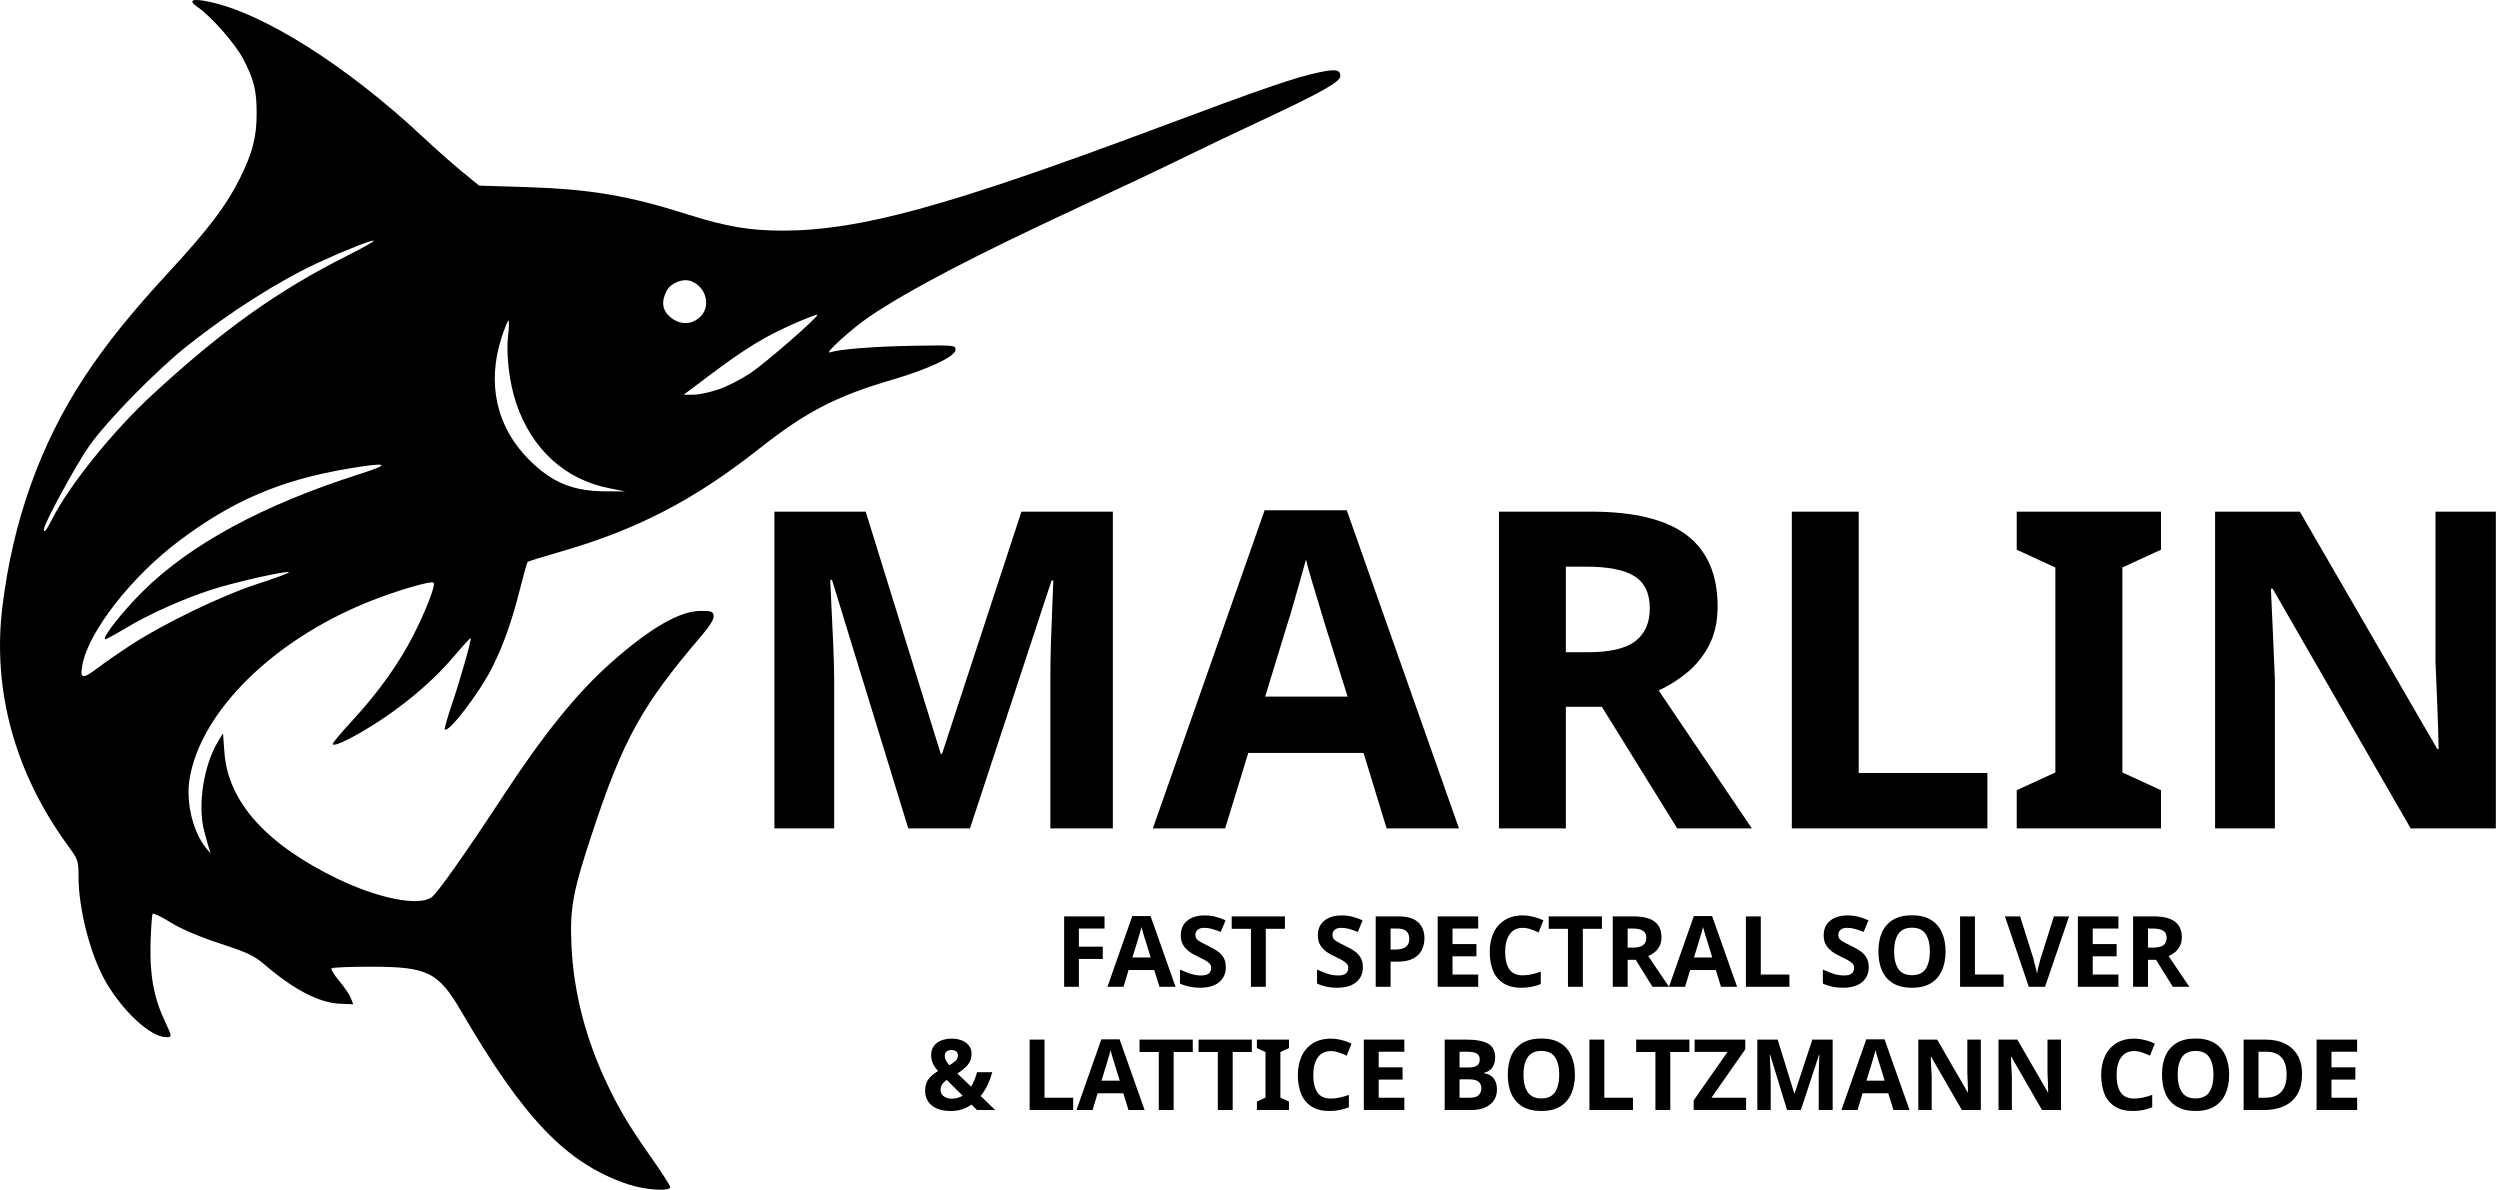
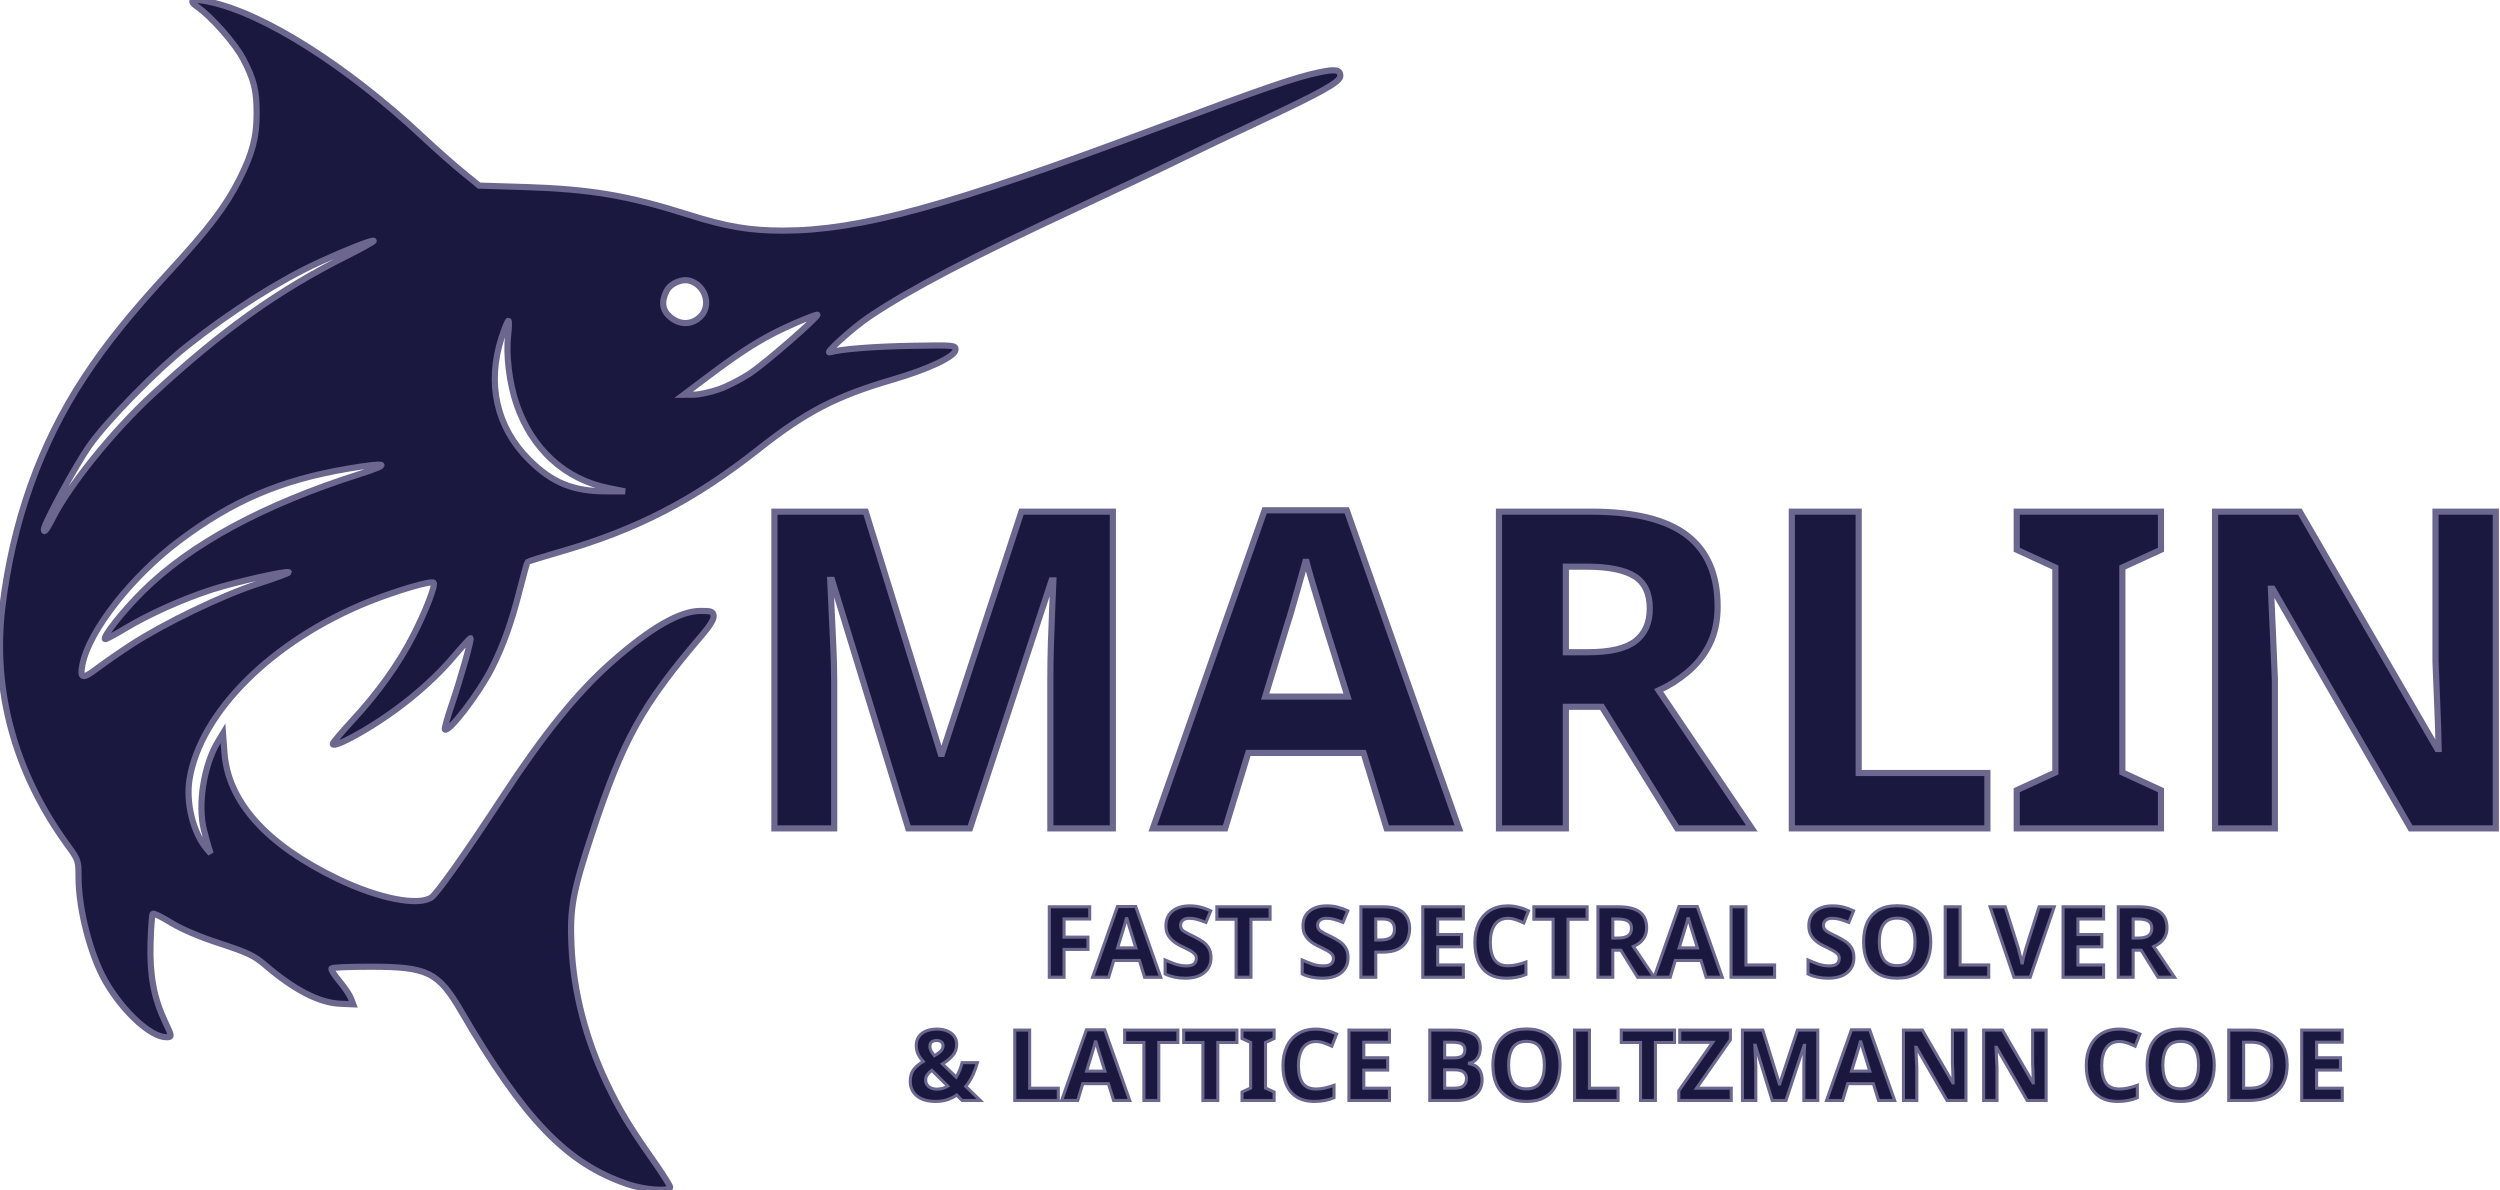
<svg xmlns="http://www.w3.org/2000/svg" width="286.227mm" height="136.216mm" viewBox="0 0 286.227 136.216" version="1.1" id="svg1" xml:space="preserve">
  <defs id="defs1">
    <rect x="472.049" y="366.661" width="739.909" height="299.696" id="rect73" />
    <rect x="442.409" y="408.377" width="282.132" height="136.126" id="rect72" />
  </defs>
  <g id="layer1" transform="translate(-8.73596,31.22083)">
-     <path style="fill:#000000" d="m 80.566,104.346 c -6.968,-2.376 -11.818,-7.416 -19.015,-19.765 -2.639,-4.527 -3.846,-5.122 -10.397,-5.122 -2.353,0 -4.36,0.082 -4.46,0.183 -0.101,0.101 0.299,0.756 0.887,1.455 0.589,0.7 1.189,1.586 1.333,1.969 l 0.263,0.697 -1.503,-0.065 c -2.383,-0.103 -5.245,-1.577 -8.551,-4.404 -1.295,-1.107 -1.981,-1.436 -5.2,-2.491 -2.385,-0.782 -4.392,-1.637 -5.623,-2.396 -1.053,-0.649 -1.987,-1.108 -2.076,-1.019 -0.089,0.089 -0.203,1.626 -0.254,3.417 -0.103,3.618 0.385,6.242 1.662,8.941 0.819,1.732 0.823,1.783 0.14,1.783 -1.782,0 -4.989,-2.954 -6.969,-6.42 -1.726,-3.02 -3.075,-8.254 -3.075,-11.925 0,-1.872 -0.032,-1.966 -1.244,-3.629 -6.038,-8.28 -8.63,-17.723 -7.481,-27.246 1.186,-9.826 4.323,-18.638 9.368,-26.319 2.507,-3.816 5.317,-7.308 9.798,-12.171 4.448,-4.828 6.445,-7.459 7.979,-10.514 1.49,-2.967 1.973,-4.818 1.972,-7.548 -0.001,-2.641 -0.304,-3.866 -1.534,-6.219 -0.92,-1.759 -3.636,-4.849 -5.231,-5.952 -1.126,-0.778 -0.648,-1.014 1.258,-0.62 6.254,1.292 15.775,7.301 24.519,15.476 1.432,1.339 3.471,3.144 4.531,4.011 l 1.927,1.576 5.314,0.168 c 7.435,0.236 11.752,0.968 18.674,3.167 4.293,1.364 7.036,1.825 10.818,1.819 8.777,-0.014 18.858,-2.78 42.894,-11.771 12.095,-4.524 15.717,-5.77 18.48,-6.354 1.873,-0.396 2.422,-0.301 2.422,0.419 0,0.674 -2.097,1.855 -9.106,5.132 -3.214,1.502 -7.391,3.496 -9.283,4.43 -1.892,0.934 -7.131,3.413 -11.642,5.508 -11.92,5.537 -19.319,9.403 -23.865,12.468 -1.984,1.338 -5.305,4.346 -4.529,4.102 1.168,-0.367 5.035,-0.672 9.476,-0.748 4.746,-0.081 4.895,-0.067 4.895,0.446 0,0.762 -3.04,2.208 -7.196,3.424 -6.458,1.888 -9.938,3.69 -15.294,7.919 -7.456,5.887 -13.997,9.273 -22.812,11.806 -1.962,0.564 -3.624,1.082 -3.693,1.152 -0.069,0.069 -0.465,1.476 -0.88,3.127 -0.925,3.682 -1.872,6.35 -3.181,8.961 -1.449,2.89 -4.987,7.523 -5.417,7.093 -0.071,-0.071 0.293,-1.37 0.809,-2.887 1.004,-2.951 2.273,-7.436 2.142,-7.568 -0.044,-0.044 -0.922,0.915 -1.952,2.131 -2.739,3.234 -6.743,6.471 -10.922,8.831 -1.796,1.014 -2.91,1.45 -2.91,1.139 0,-0.13 1.026,-1.347 2.28,-2.705 2.922,-3.165 5.293,-6.481 6.938,-9.703 1.455,-2.851 2.588,-5.787 2.332,-6.043 -0.261,-0.261 -4.238,0.903 -7.379,2.16 -11.026,4.413 -19.339,12.644 -20.573,20.373 -0.427,2.675 0.429,6.119 1.975,7.943 l 0.449,0.529 -0.174,-0.529 c -0.096,-0.291 -0.358,-1.244 -0.583,-2.117 -0.753,-2.918 -0.032,-7.489 1.607,-10.186 l 0.563,-0.926 0.163,2.2 c 0.42,5.647 4.815,10.541 13.003,14.478 4.669,2.245 9.227,3.138 10.711,2.098 0.658,-0.461 3.933,-5.095 8.077,-11.428 4.739,-7.242 8.597,-12.012 12.524,-15.483 4.419,-3.906 7.803,-5.865 10.157,-5.879 1.287,-0.008 1.464,0.056 1.536,0.555 0.053,0.372 -0.397,1.123 -1.323,2.207 -6.909,8.084 -9.028,11.91 -12.609,22.761 -2.205,6.682 -2.54,8.517 -2.341,12.832 0.241,5.246 1.612,10.587 4.029,15.694 1.45,3.065 2.568,4.928 5.203,8.674 1.136,1.615 2.066,3.074 2.066,3.241 0,0.539 -2.91,0.336 -4.895,-0.341 z M 23.679,42.65 c 3.784,-2.474 10.528,-5.729 14.543,-7.021 1.965,-0.632 3.575,-1.226 3.578,-1.319 0.007,-0.269 -5.964,1.062 -8.727,1.945 -3.32,1.061 -7.251,2.82 -9.993,4.47 -1.223,0.736 -2.269,1.292 -2.325,1.236 -0.276,-0.276 2.088,-3.261 4.378,-5.524 5.431,-5.369 13.786,-9.884 24.742,-13.369 3.772,-1.2 3.333,-1.413 -1.301,-0.63 -7.675,1.296 -13.185,3.648 -19.294,8.235 -5.473,4.109 -10.355,10.347 -11.106,14.19 -0.317,1.625 -0.004,1.718 1.625,0.482 0.825,-0.626 2.571,-1.838 3.88,-2.694 z M 14.715,28.196 c 1.943,-3.853 6.956,-10.069 11.495,-14.255 8.027,-7.402 14.339,-11.901 22.299,-15.897 1.723,-0.865 3.078,-1.628 3.01,-1.695 -0.151,-0.151 -3.244,1.067 -6.328,2.492 -4.509,2.084 -10.168,5.678 -15.028,9.544 -3.573,2.842 -9.084,8.467 -11.182,11.412 -1.492,2.094 -5.223,8.95 -5.223,9.597 0,0.472 0.309,0.086 0.956,-1.199 z m 63.737,-3.526 c -5.031,-0.998 -8.826,-4.465 -10.601,-9.682 -0.807,-2.372 -1.199,-5.637 -0.939,-7.827 0.108,-0.91 0.122,-1.654 0.032,-1.654 -0.09,0 -0.443,0.863 -0.784,1.918 -1.701,5.267 -0.579,10.267 3.138,13.977 2.658,2.653 5.047,3.63 8.887,3.633 l 2.117,0.002 z m 12.615,-11.331 c 0.973,-0.343 2.58,-1.168 3.572,-1.833 1.782,-1.195 7.87,-6.5 7.679,-6.692 -0.054,-0.054 -1.161,0.362 -2.459,0.926 -3.494,1.517 -5.776,2.91 -10.118,6.179 l -2.732,2.056 1.144,-0.006 c 0.629,-0.003 1.94,-0.287 2.913,-0.63 z m -2.253,-8.2 c 1.363,-1.173 0.84,-3.486 -0.943,-4.167 -0.937,-0.358 -2.339,0.194 -2.811,1.106 -0.641,1.239 -0.501,2.234 0.422,3.01 1.055,0.887 2.338,0.907 3.332,0.052 z" id="path1" />
-     <text xml:space="preserve" transform="scale(0.2645833)" id="text72" style="white-space:pre;shape-inside:url(#rect72);display:inline;fill:#000000" />
-     <text xml:space="preserve" transform="scale(0.2645833)" id="text73" style="white-space:pre;shape-inside:url(#rect73);display:inline;fill:#000000" />
-     <text xml:space="preserve" style="font-size:3.175px;fill:#000000;stroke-width:0.265" x="198.722" y="54.606" id="text74">
-       <tspan id="tspan74" style="font-style:normal;font-variant:normal;font-weight:bold;font-stretch:normal;font-size:50.8px;font-family:Metropolis;-inkscape-font-specification:'Metropolis, Bold';font-variant-ligatures:normal;font-variant-caps:normal;font-variant-numeric:normal;font-variant-east-asian:normal;text-align:center;text-anchor:middle;stroke-width:0.265" x="198.722" y="54.606" dy="9.02">MARLIN</tspan>
-       <tspan style="font-style:normal;font-variant:normal;font-weight:600;font-stretch:normal;font-size:11.289px;font-family:Metropolis;-inkscape-font-specification:'Metropolis, Semi-Bold';font-variant-ligatures:normal;font-variant-caps:normal;font-variant-numeric:normal;font-variant-east-asian:normal;text-align:center;text-anchor:middle;stroke-width:0.265" x="198.722" y="81.756" id="tspan1">FAST SPECTRAL SOLVER </tspan>
-       <tspan style="font-style:normal;font-variant:normal;font-weight:600;font-stretch:normal;font-size:11.289px;font-family:Metropolis;-inkscape-font-specification:'Metropolis, Semi-Bold';font-variant-ligatures:normal;font-variant-caps:normal;font-variant-numeric:normal;font-variant-east-asian:normal;text-align:center;text-anchor:middle;stroke-width:0.265" x="198.722" y="95.867" id="tspan2">&amp; LATTICE BOLTZMANN CODE</tspan>
+     <path style="fill:#1b183f;stroke:#6b678f;stroke-opacity:1;stroke-width:0.706;stroke-dasharray:none;fill-opacity:1" d="m 80.566,104.346 c -6.968,-2.376 -11.818,-7.416 -19.015,-19.765 -2.639,-4.527 -3.846,-5.122 -10.397,-5.122 -2.353,0 -4.36,0.082 -4.46,0.183 -0.101,0.101 0.299,0.756 0.887,1.455 0.589,0.7 1.189,1.586 1.333,1.969 l 0.263,0.697 -1.503,-0.065 c -2.383,-0.103 -5.245,-1.577 -8.551,-4.404 -1.295,-1.107 -1.981,-1.436 -5.2,-2.491 -2.385,-0.782 -4.392,-1.637 -5.623,-2.396 -1.053,-0.649 -1.987,-1.108 -2.076,-1.019 -0.089,0.089 -0.203,1.626 -0.254,3.417 -0.103,3.618 0.385,6.242 1.662,8.941 0.819,1.732 0.823,1.783 0.14,1.783 -1.782,0 -4.989,-2.954 -6.969,-6.42 -1.726,-3.02 -3.075,-8.254 -3.075,-11.925 0,-1.872 -0.032,-1.966 -1.244,-3.629 -6.038,-8.28 -8.63,-17.723 -7.481,-27.246 1.186,-9.826 4.323,-18.638 9.368,-26.319 2.507,-3.816 5.317,-7.308 9.798,-12.171 4.448,-4.828 6.445,-7.459 7.979,-10.514 1.49,-2.967 1.973,-4.818 1.972,-7.548 -0.001,-2.641 -0.304,-3.866 -1.534,-6.219 -0.92,-1.759 -3.636,-4.849 -5.231,-5.952 -1.126,-0.778 -0.648,-1.014 1.258,-0.62 6.254,1.292 15.775,7.301 24.519,15.476 1.432,1.339 3.471,3.144 4.531,4.011 l 1.927,1.576 5.314,0.168 c 7.435,0.236 11.752,0.968 18.674,3.167 4.293,1.364 7.036,1.825 10.818,1.819 8.777,-0.014 18.858,-2.78 42.894,-11.771 12.095,-4.524 15.717,-5.77 18.48,-6.354 1.873,-0.396 2.422,-0.301 2.422,0.419 0,0.674 -2.097,1.855 -9.106,5.132 -3.214,1.502 -7.391,3.496 -9.283,4.43 -1.892,0.934 -7.131,3.413 -11.642,5.508 -11.92,5.537 -19.319,9.403 -23.865,12.468 -1.984,1.338 -5.305,4.346 -4.529,4.102 1.168,-0.367 5.035,-0.672 9.476,-0.748 4.746,-0.081 4.895,-0.067 4.895,0.446 0,0.762 -3.04,2.208 -7.196,3.424 -6.458,1.888 -9.938,3.69 -15.294,7.919 -7.456,5.887 -13.997,9.273 -22.812,11.806 -1.962,0.564 -3.624,1.082 -3.693,1.152 -0.069,0.069 -0.465,1.476 -0.88,3.127 -0.925,3.682 -1.872,6.35 -3.181,8.961 -1.449,2.89 -4.987,7.523 -5.417,7.093 -0.071,-0.071 0.293,-1.37 0.809,-2.887 1.004,-2.951 2.273,-7.436 2.142,-7.568 -0.044,-0.044 -0.922,0.915 -1.952,2.131 -2.739,3.234 -6.743,6.471 -10.922,8.831 -1.796,1.014 -2.91,1.45 -2.91,1.139 0,-0.13 1.026,-1.347 2.28,-2.705 2.922,-3.165 5.293,-6.481 6.938,-9.703 1.455,-2.851 2.588,-5.787 2.332,-6.043 -0.261,-0.261 -4.238,0.903 -7.379,2.16 -11.026,4.413 -19.339,12.644 -20.573,20.373 -0.427,2.675 0.429,6.119 1.975,7.943 l 0.449,0.529 -0.174,-0.529 c -0.096,-0.291 -0.358,-1.244 -0.583,-2.117 -0.753,-2.918 -0.032,-7.489 1.607,-10.186 l 0.563,-0.926 0.163,2.2 c 0.42,5.647 4.815,10.541 13.003,14.478 4.669,2.245 9.227,3.138 10.711,2.098 0.658,-0.461 3.933,-5.095 8.077,-11.428 4.739,-7.242 8.597,-12.012 12.524,-15.483 4.419,-3.906 7.803,-5.865 10.157,-5.879 1.287,-0.008 1.464,0.056 1.536,0.555 0.053,0.372 -0.397,1.123 -1.323,2.207 -6.909,8.084 -9.028,11.91 -12.609,22.761 -2.205,6.682 -2.54,8.517 -2.341,12.832 0.241,5.246 1.612,10.587 4.029,15.694 1.45,3.065 2.568,4.928 5.203,8.674 1.136,1.615 2.066,3.074 2.066,3.241 0,0.539 -2.91,0.336 -4.895,-0.341 z M 23.679,42.65 c 3.784,-2.474 10.528,-5.729 14.543,-7.021 1.965,-0.632 3.575,-1.226 3.578,-1.319 0.007,-0.269 -5.964,1.062 -8.727,1.945 -3.32,1.061 -7.251,2.82 -9.993,4.47 -1.223,0.736 -2.269,1.292 -2.325,1.236 -0.276,-0.276 2.088,-3.261 4.378,-5.524 5.431,-5.369 13.786,-9.884 24.742,-13.369 3.772,-1.2 3.333,-1.413 -1.301,-0.63 -7.675,1.296 -13.185,3.648 -19.294,8.235 -5.473,4.109 -10.355,10.347 -11.106,14.19 -0.317,1.625 -0.004,1.718 1.625,0.482 0.825,-0.626 2.571,-1.838 3.88,-2.694 z M 14.715,28.196 c 1.943,-3.853 6.956,-10.069 11.495,-14.255 8.027,-7.402 14.339,-11.901 22.299,-15.897 1.723,-0.865 3.078,-1.628 3.01,-1.695 -0.151,-0.151 -3.244,1.067 -6.328,2.492 -4.509,2.084 -10.168,5.678 -15.028,9.544 -3.573,2.842 -9.084,8.467 -11.182,11.412 -1.492,2.094 -5.223,8.95 -5.223,9.597 0,0.472 0.309,0.086 0.956,-1.199 z m 63.737,-3.526 c -5.031,-0.998 -8.826,-4.465 -10.601,-9.682 -0.807,-2.372 -1.199,-5.637 -0.939,-7.827 0.108,-0.91 0.122,-1.654 0.032,-1.654 -0.09,0 -0.443,0.863 -0.784,1.918 -1.701,5.267 -0.579,10.267 3.138,13.977 2.658,2.653 5.047,3.63 8.887,3.633 l 2.117,0.002 z m 12.615,-11.331 c 0.973,-0.343 2.58,-1.168 3.572,-1.833 1.782,-1.195 7.87,-6.5 7.679,-6.692 -0.054,-0.054 -1.161,0.362 -2.459,0.926 -3.494,1.517 -5.776,2.91 -10.118,6.179 l -2.732,2.056 1.144,-0.006 c 0.629,-0.003 1.94,-0.287 2.913,-0.63 z m -2.253,-8.2 c 1.363,-1.173 0.84,-3.486 -0.943,-4.167 -0.937,-0.358 -2.339,0.194 -2.811,1.106 -0.641,1.239 -0.501,2.234 0.422,3.01 1.055,0.887 2.338,0.907 3.332,0.052 z" id="path1" />
+     <text xml:space="preserve" transform="scale(0.2645833)" id="text72" style="white-space:pre;shape-inside:url(#rect72);display:inline;fill:#1b183f;fill-opacity:1" />
+     <text xml:space="preserve" transform="scale(0.2645833)" id="text73" style="white-space:pre;shape-inside:url(#rect73);display:inline;fill:#1b183f;fill-opacity:1" />
+     <text xml:space="preserve" style="font-size:3.175px;fill:#1b183f;stroke:#6b678f;stroke-width:0.706;stroke-dasharray:none;stroke-opacity:1;fill-opacity:1" x="198.722" y="54.606" id="text74">
+       <tspan id="tspan74" style="font-style:normal;font-variant:normal;font-weight:bold;font-stretch:normal;font-size:50.8px;font-family:Metropolis;-inkscape-font-specification:'Metropolis, Bold';font-variant-ligatures:normal;font-variant-caps:normal;font-variant-numeric:normal;font-variant-east-asian:normal;text-align:center;text-anchor:middle;stroke:#6b678f;stroke-width:0.706;stroke-dasharray:none;stroke-opacity:1;fill:#1b183f;fill-opacity:1" x="198.722" y="54.606" dy="9.02">MARLIN</tspan>
+       <tspan style="font-style:normal;font-variant:normal;font-weight:600;font-stretch:normal;font-size:11.289px;font-family:Metropolis;-inkscape-font-specification:'Metropolis, Semi-Bold';font-variant-ligatures:normal;font-variant-caps:normal;font-variant-numeric:normal;font-variant-east-asian:normal;text-align:center;text-anchor:middle;stroke:#6b678f;stroke-width:0.706;stroke-dasharray:none;stroke-opacity:1;fill:#1b183f;fill-opacity:1" x="198.722" y="74.266" id="tspan2" />
+     </text>
+     <text xml:space="preserve" style="font-size:3.175px;fill:#1b183f;stroke:#6b678f;stroke-width:0.353;stroke-dasharray:none;stroke-opacity:1;fill-opacity:1" x="197.021" y="80.665" id="text74-5">
+       <tspan style="font-style:normal;font-variant:normal;font-weight:600;font-stretch:normal;font-size:11.289px;font-family:Metropolis;-inkscape-font-specification:'Metropolis, Semi-Bold';font-variant-ligatures:normal;font-variant-caps:normal;font-variant-numeric:normal;font-variant-east-asian:normal;text-align:center;text-anchor:middle;stroke:#6b678f;stroke-width:0.353;stroke-dasharray:none;stroke-opacity:1;fill:#1b183f;fill-opacity:1" x="197.021" y="80.665" id="tspan1-8">FAST SPECTRAL SOLVER </tspan>
+       <tspan style="font-style:normal;font-variant:normal;font-weight:600;font-stretch:normal;font-size:11.289px;font-family:Metropolis;-inkscape-font-specification:'Metropolis, Semi-Bold';font-variant-ligatures:normal;font-variant-caps:normal;font-variant-numeric:normal;font-variant-east-asian:normal;text-align:center;text-anchor:middle;stroke:#6b678f;stroke-width:0.353;stroke-dasharray:none;stroke-opacity:1;fill:#1b183f;fill-opacity:1" x="197.021" y="94.777" id="tspan2-2">&amp; LATTICE BOLTZMANN CODE</tspan>
    </text>
  </g>
</svg>
